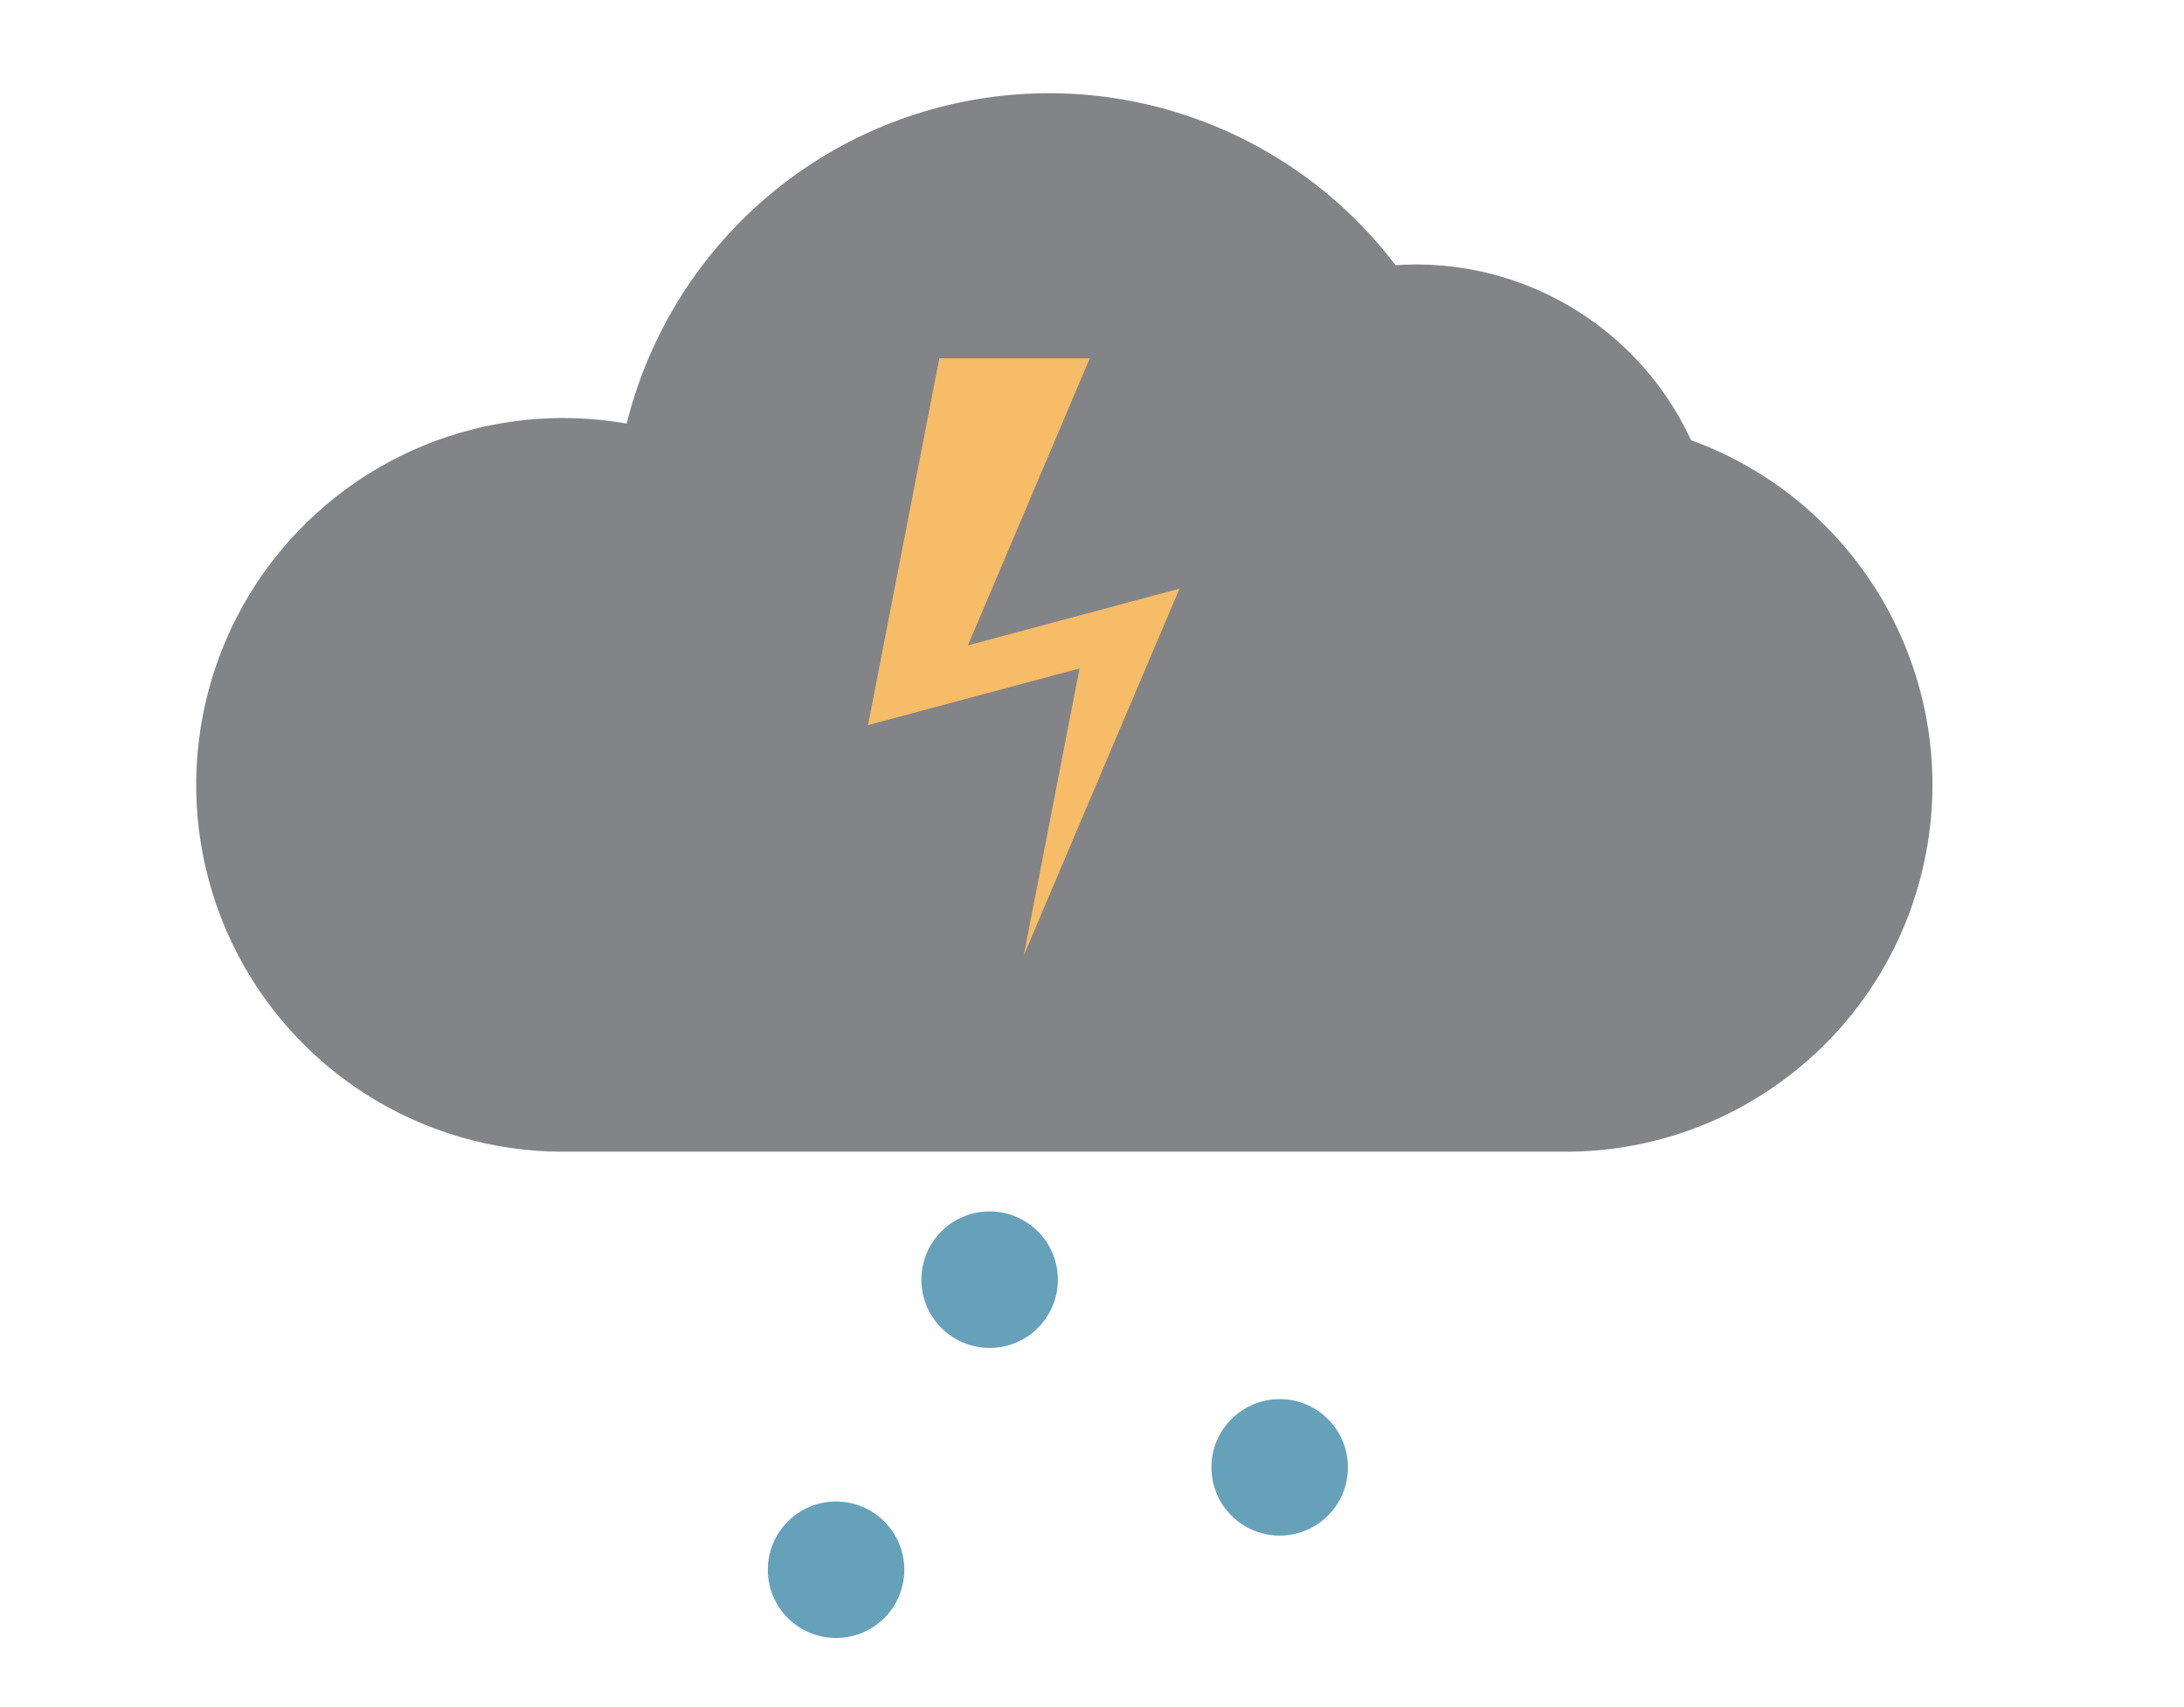
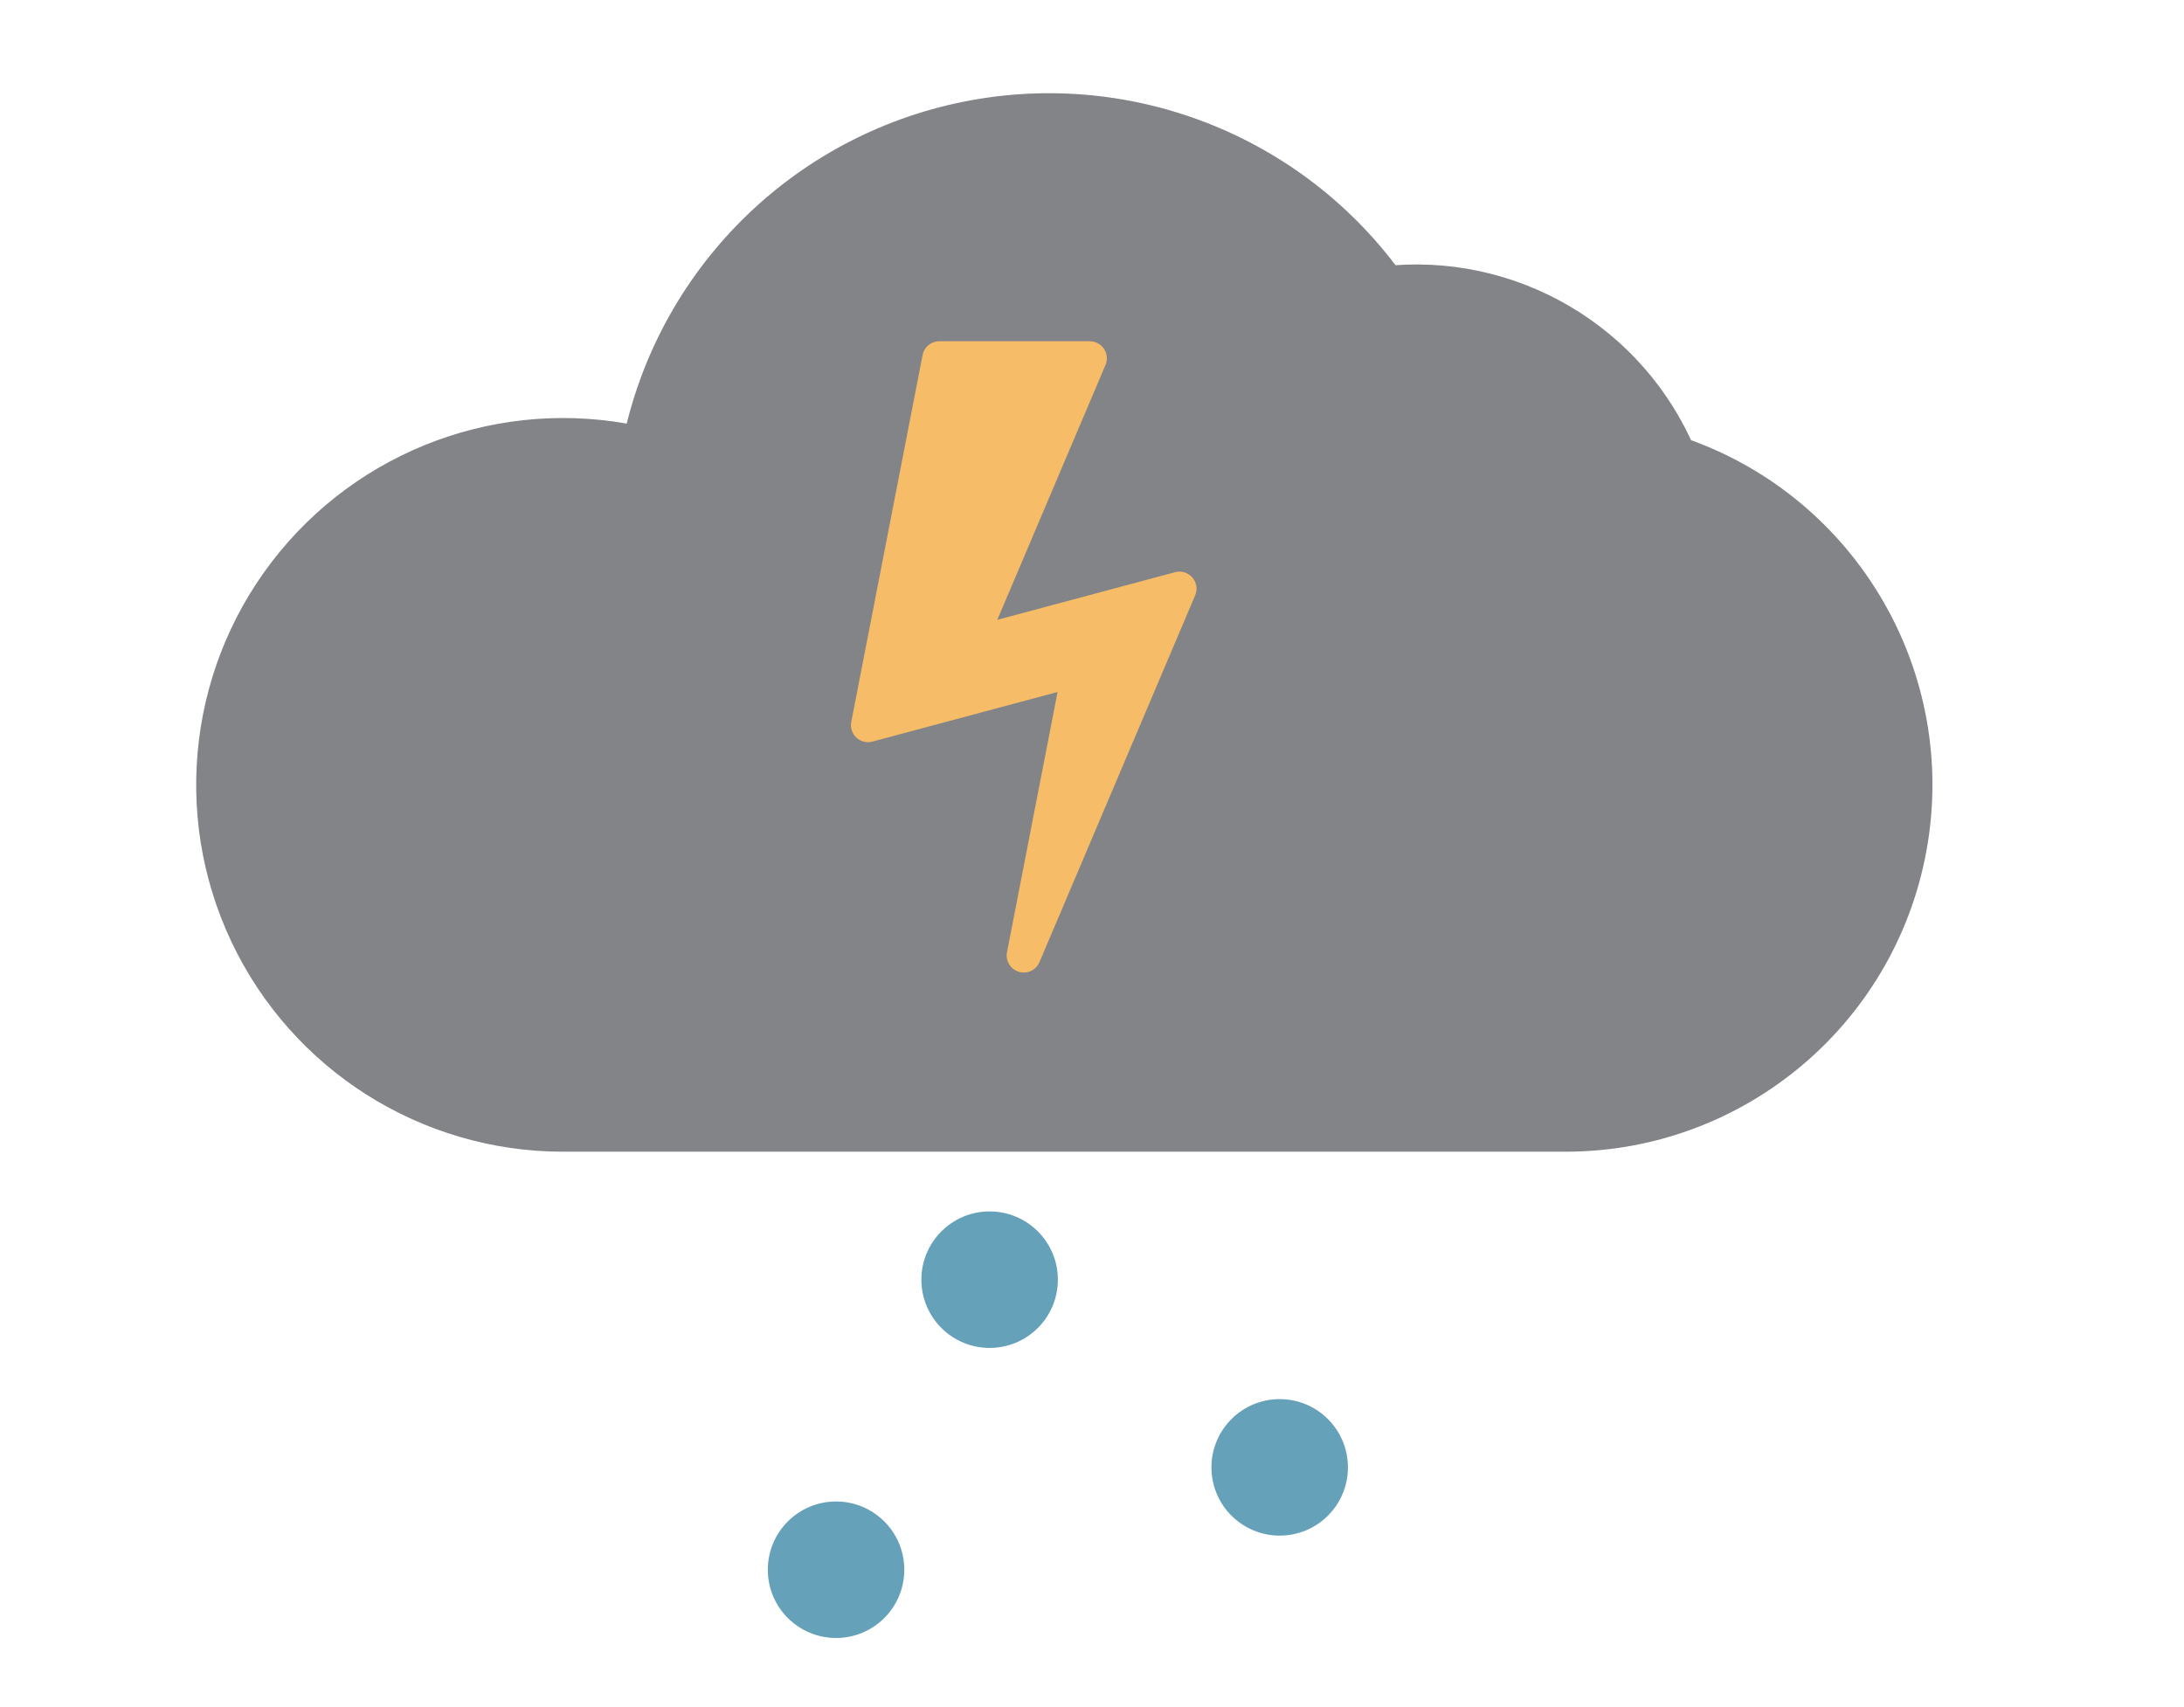
<svg xmlns="http://www.w3.org/2000/svg" version="1.1" width="128" height="100" viewBox="-64 -50 128 100">
  <g stroke-width="3">
    <path stroke="#828487" fill="#828487" d="M -31,16 a 20,20 0 1 1 4.88,-39.395 a 24,24 0 0 1 43.201,-9.491 a 16.25,16.25 0 0 1 16.919,9.886 a 20,20 0 0 1 -6.245,39z" />
-     <path stroke="none" fill="#f6bc68" d="M-4,6 l9.125,-21.498 l-12.396,3.321 l7.141,-16.823 h-8.818 l-4.179,21.498 l12.396,-3.321 z" />
+     <path stroke-width="2" stroke-linejoin="round" stroke="#f6bc68" fill="#f6bc68" d="M-4,6 l9.125,-21.498 l-12.396,3.321 l7.141,-16.823 h-8.818 l-4.179,21.498 l12.396,-3.321 z" />
    <g stroke="none" fill="#66a1ba">
      <circle cx="-15" cy="42" r="4" />
      <circle cx="-6" cy="25" r="4" />
      <circle cx="11" cy="36" r="4" />
    </g>
  </g>
</svg>
